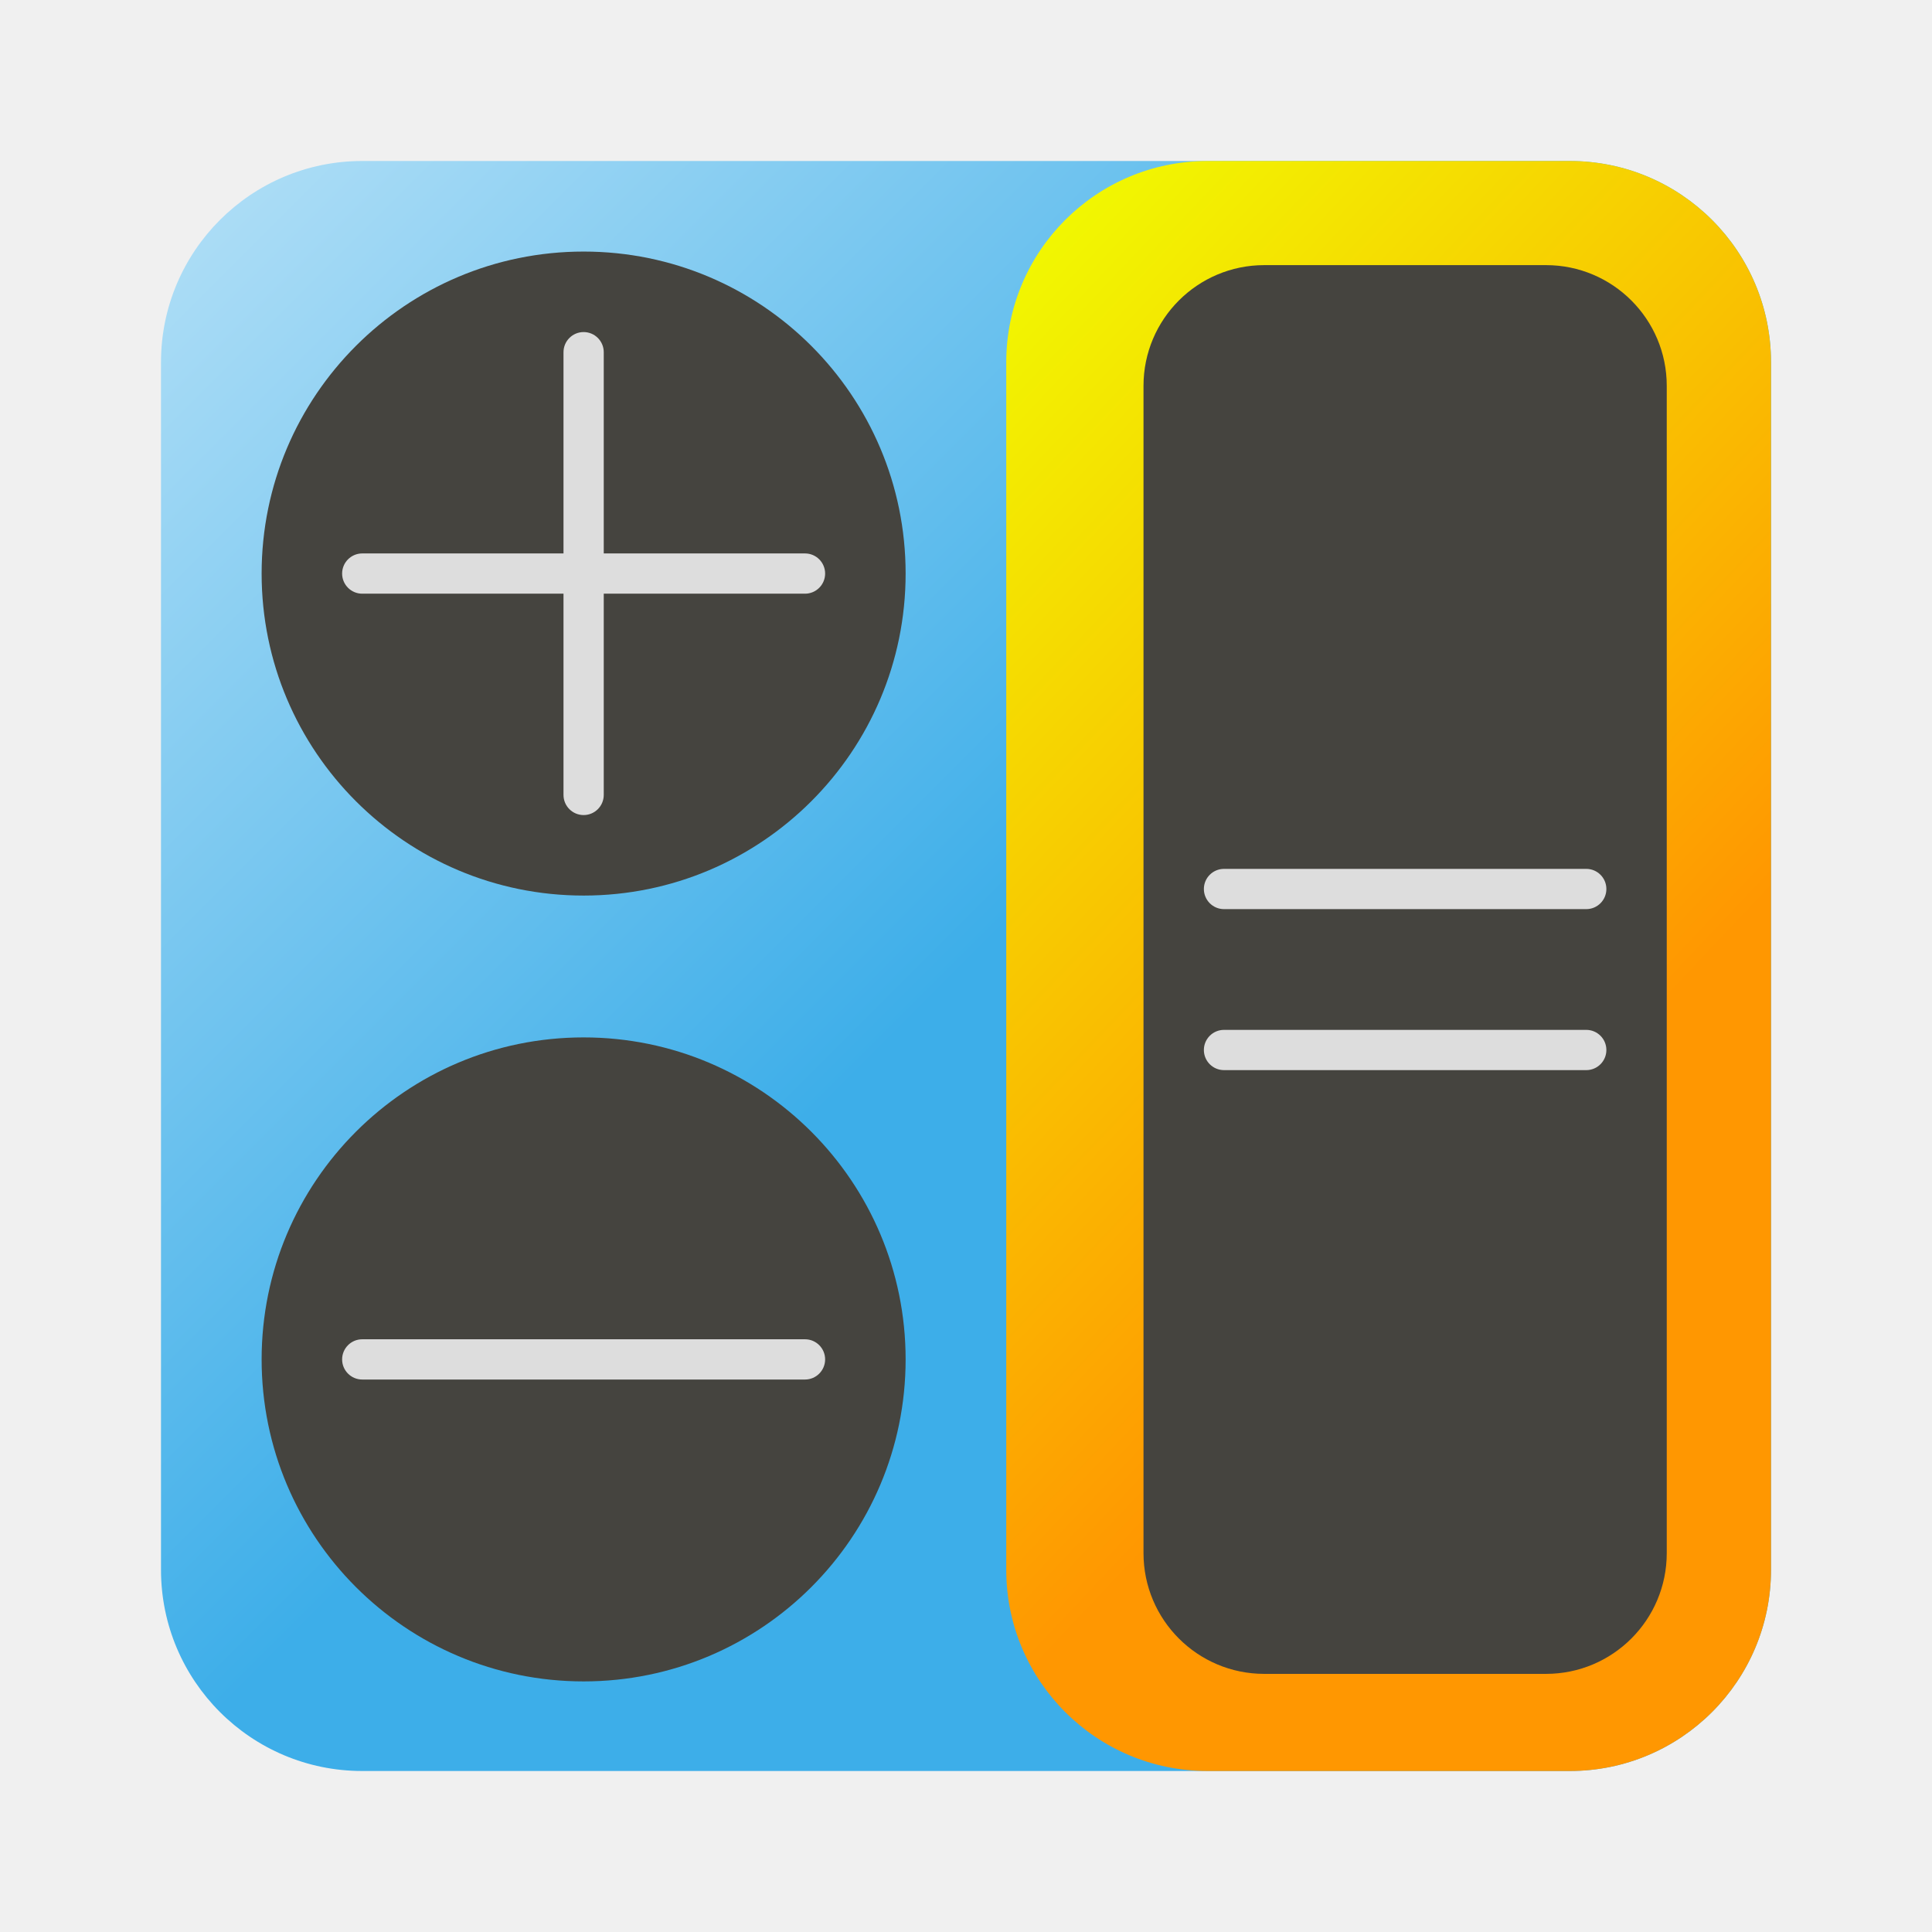
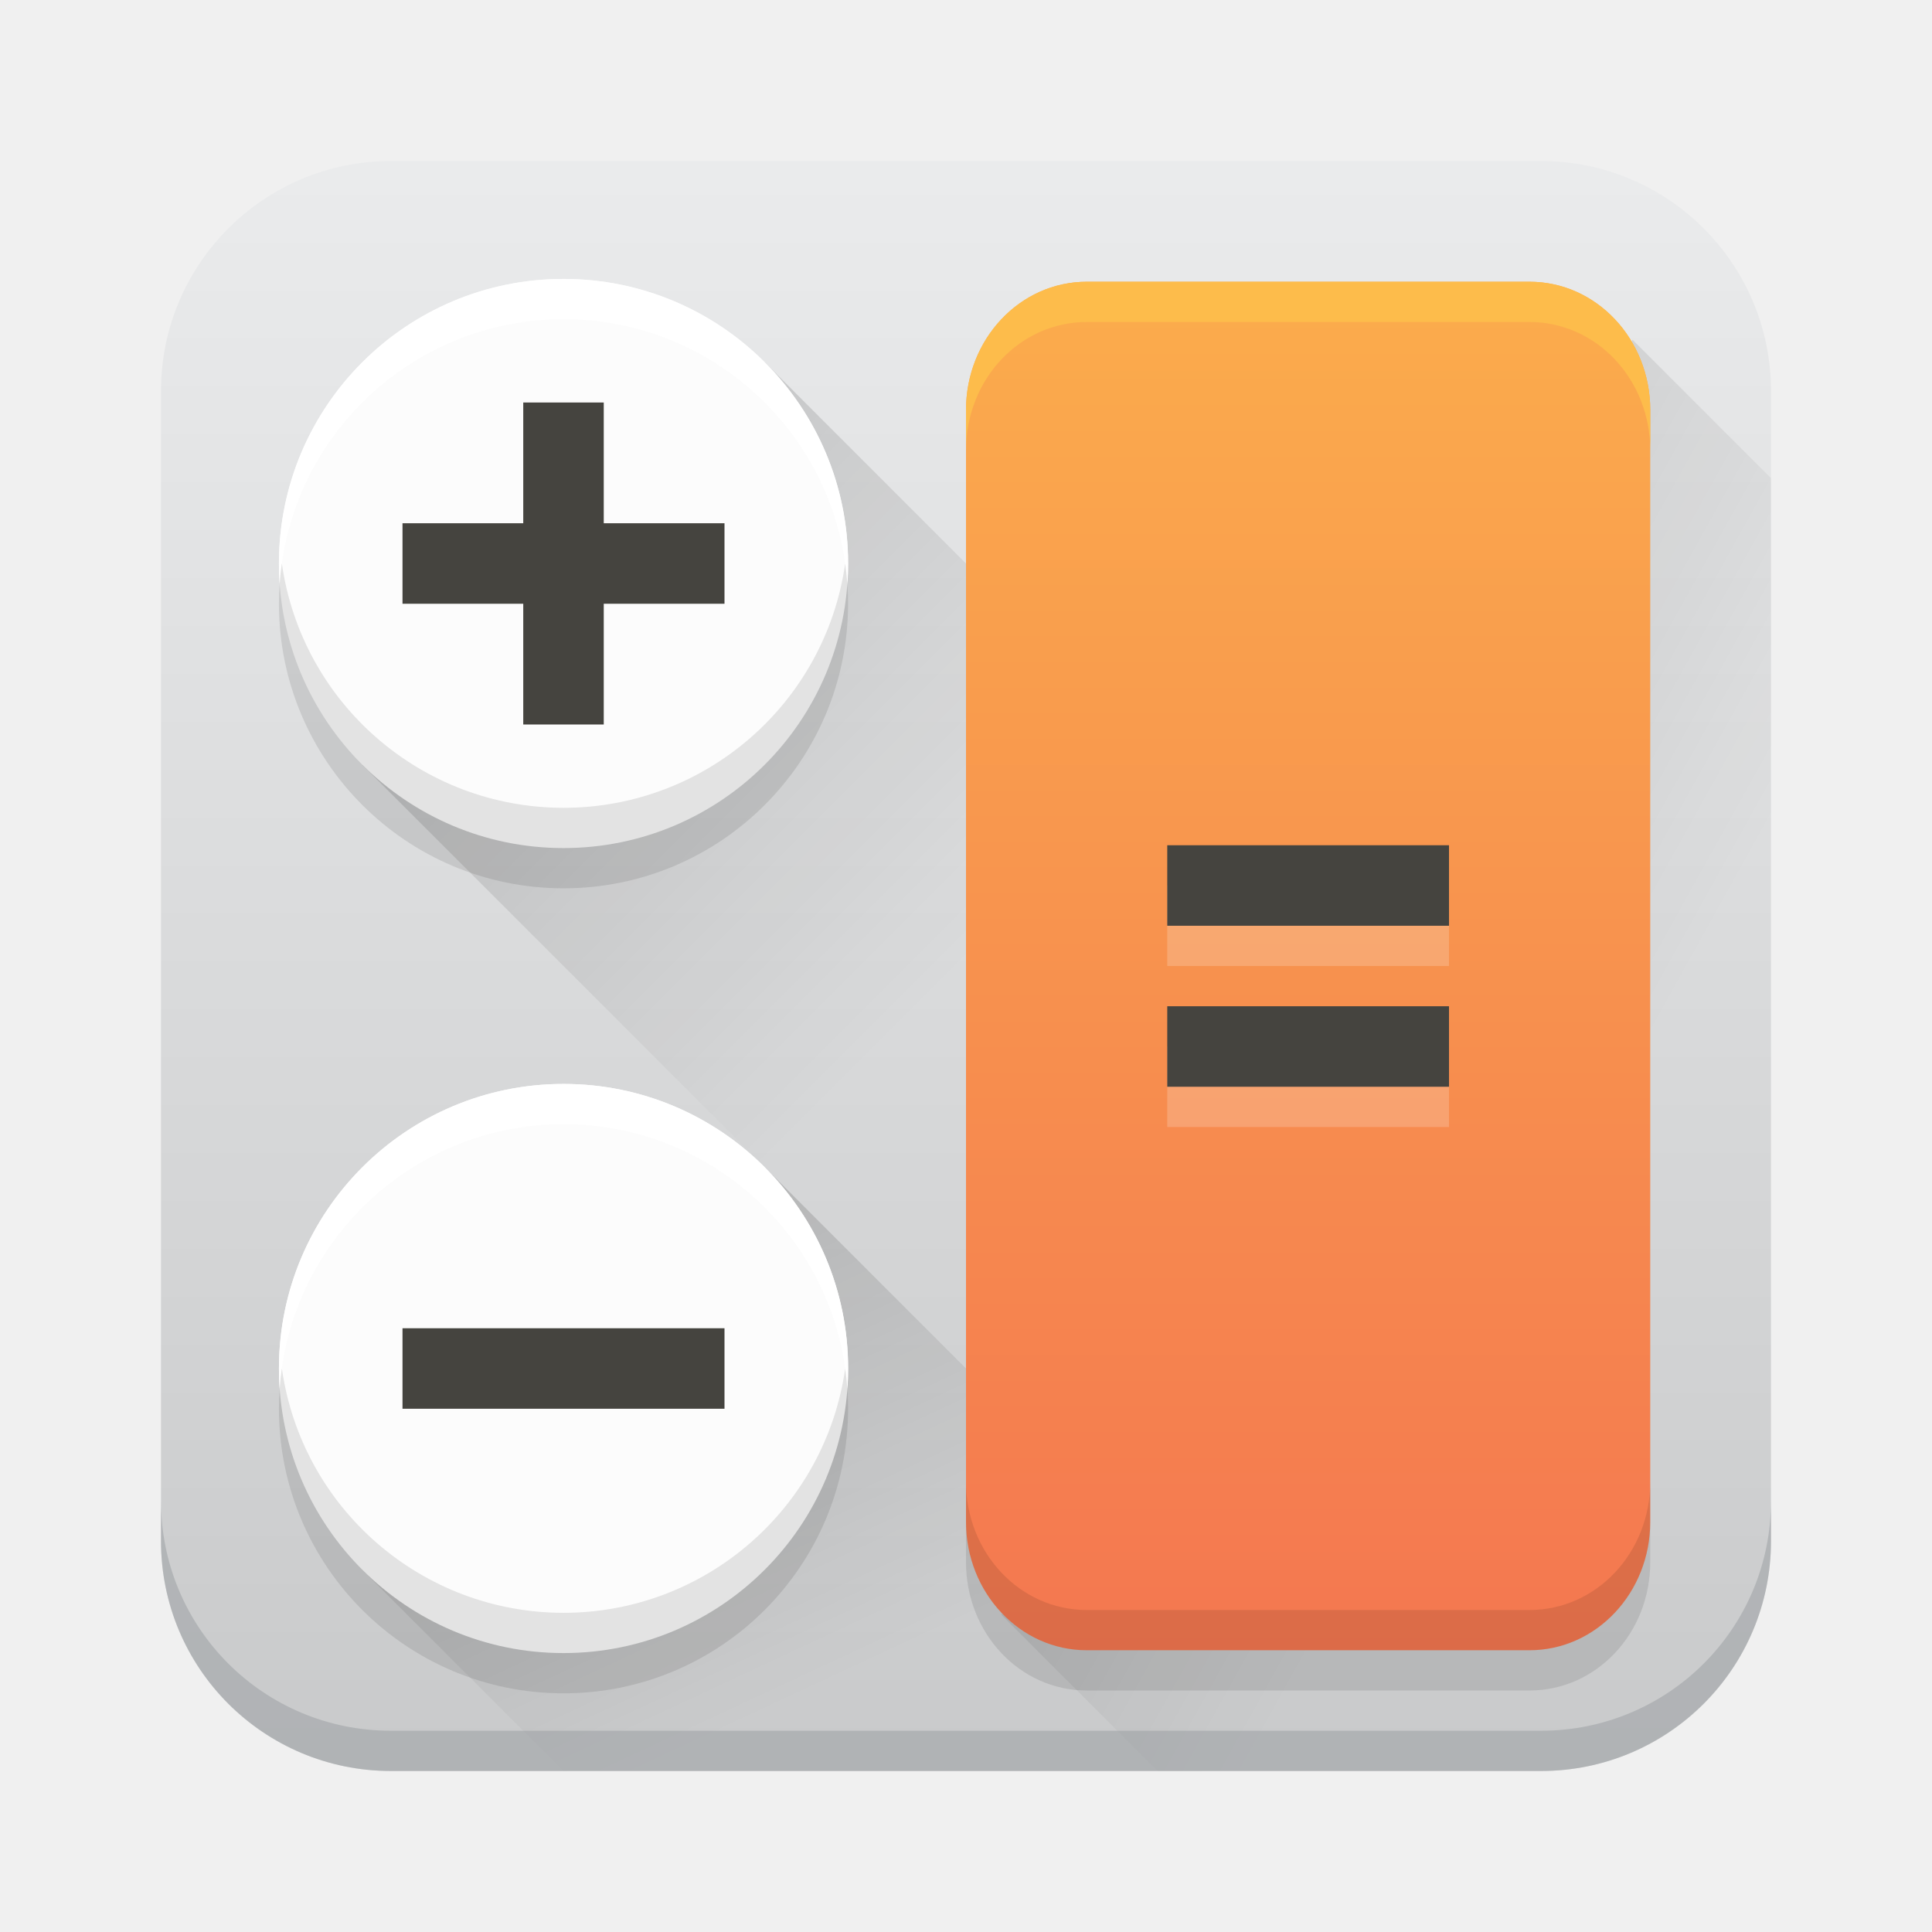
- <svg xmlns="http://www.w3.org/2000/svg" xmlns:xlink="http://www.w3.org/1999/xlink" id="svg8" version="1.1" viewBox="0 0 48 48" height="48" width="48">
-   <defs id="defs2">
-     <linearGradient id="linearGradient6624">
-       <stop style="stop-color:#000000;stop-opacity:0.602" stop-color="#eff1f1" id="stop6620" />
-       <stop style="stop-color:#ffffff;stop-opacity:0" offset="1" stop-color="#b0b8b8" id="stop6622" />
-     </linearGradient>
-     <linearGradient id="linearGradient2790">
-       <stop style="stop-color:#3daee9;stop-opacity:1;" offset="0" id="stop2786" />
-       <stop style="stop-color:#fdffff;stop-opacity:1" offset="1" id="stop2788" />
-     </linearGradient>
-     <linearGradient xlink:href="#linearGradient2790" id="linearGradient2792" x1="24" y1="44" x2="24" y2="-196.084" gradientUnits="userSpaceOnUse" />
-     <linearGradient id="0">
-       <stop id="stop3863" stop-color="#faffa5" />
-       <stop id="stop3865" stop-color="#edf573" offset="1" />
-     </linearGradient>
-     <linearGradient id="1">
-       <stop id="stop3868" stop-color="#f0ff01" />
-       <stop id="stop3870" stop-color="#ff9701" offset="1" />
-     </linearGradient>
-     <linearGradient gradientUnits="userSpaceOnUse" y2="582.798" x2="0" y1="502.798" id="2" xlink:href="#1" />
-     <linearGradient gradientUnits="userSpaceOnUse" y2="547.798" x2="0" y1="507.798" id="3" xlink:href="#0" />
-     <linearGradient id="0-1">
-       <stop id="stop3900" stop-color="#eff1f1" />
-       <stop id="stop3902" stop-color="#b0b8b8" offset="1" />
-     </linearGradient>
-     <linearGradient gradientTransform="translate(-1,4)" gradientUnits="userSpaceOnUse" y2="535.798" x2="0" y1="511.798" id="1-8" xlink:href="#0-1" />
-     <linearGradient gradientTransform="matrix(1.066667,0,0,1.066667,-25.90481,-34.91994)" gradientUnits="userSpaceOnUse" y2="582.798" x2="0" y1="502.798" id="2-7" xlink:href="#1" />
-     <linearGradient gradientTransform="matrix(1.019604,0,0,1.019604,-6.676352,-10.26862)" gradientUnits="userSpaceOnUse" y2="547.798" x2="0" y1="507.798" id="4" xlink:href="#0" />
-     <clipPath id="clipPath6634" clipPathUnits="userSpaceOnUse">
-       <path d="m 43.953,23.977 a 20,20 0 0 1 -20,20 20,20 0 0 1 -20,-20 20,20 0 0 1 20,-20 20,20 0 0 1 20,20" style="fill:url(#linearGradient6638);fill-opacity:1;stroke:#3daee9;stroke-opacity:0" id="path6636" />
-     </clipPath>
-     <linearGradient y2="-196.084" x2="24" y1="44" x1="24" gradientTransform="translate(-0.04738144,-0.0233683)" gradientUnits="userSpaceOnUse" id="linearGradient6638" xlink:href="#linearGradient2790" />
-     <clipPath id="clipPath6710" clipPathUnits="userSpaceOnUse">
-       <path d="M 40.374,24.203 A 16.347,16.347 0 0 1 24.027,40.55 16.347,16.347 0 0 1 7.68,24.203 16.347,16.347 0 0 1 24.027,7.856 16.347,16.347 0 0 1 40.374,24.203" style="fill:url(#linearGradient6714);fill-opacity:1;stroke:#3daee9;stroke-width:0.817;stroke-opacity:0" id="path6712" />
-     </clipPath>
-     <linearGradient y2="-196.084" x2="24" y1="44" x1="24" gradientTransform="matrix(0.8173695,0,0,0.8173695,4.410126,4.586111)" gradientUnits="userSpaceOnUse" id="linearGradient6714" xlink:href="#linearGradient2790" />
-     <clipPath clipPathUnits="userSpaceOnUse" id="clipPath1400">
-       <path d="M 43.953,23.556 A 20,19.541 0 0 1 23.953,43.097 20,19.541 0 0 1 3.953,23.556 20,19.541 0 0 1 23.953,4.015 20,19.541 0 0 1 43.953,23.556" style="fill:url(#linearGradient1404);fill-opacity:1;stroke:#3daee9;stroke-width:0.988;stroke-opacity:0" id="path1402" />
-     </clipPath>
-     <linearGradient xlink:href="#linearGradient2790" id="linearGradient1404" gradientUnits="userSpaceOnUse" gradientTransform="matrix(1.000004,0,0,0.9770259,-0.0474649,0.10738)" x1="24" y1="44" x2="24" y2="-196.084" />
-     <linearGradient gradientUnits="userSpaceOnUse" y2="56.421" x2="56.421" y1="24" x1="24" id="linearGradient10062" xlink:href="#linearGradient2790" gradientTransform="translate(-48,-48)" />
-     <linearGradient xlink:href="#1" id="linearGradient2550" x1="25" y1="4" x2="44.1" y2="22.054" gradientUnits="userSpaceOnUse" />
-   </defs>
-   <g style="display:inline;opacity:1;mix-blend-mode:normal" id="layer4">
-     <rect ry="5" y="-44" x="-44" height="40" width="40" id="rect1125" style="fill:url(#linearGradient10062);fill-opacity:1;stroke:#000010;stroke-width:1.89;stroke-linejoin:miter;stroke-miterlimit:4;stroke-dasharray:0, 20.787;stroke-dashoffset:18.709;stroke-opacity:1" transform="scale(-1)" />
-   </g>
-   <g style="opacity:1" id="layer7">
-     <rect ry="5" y="4" x="25" height="40" width="19" id="rect8128" style="fill:url(#linearGradient2550);fill-opacity:1;stroke:none;stroke-width:1.846;stroke-linejoin:miter;stroke-miterlimit:4;stroke-dasharray:0, 20.311;stroke-dashoffset:18.464;stroke-opacity:0.88" />
-   </g>
-   <g style="display:inline" id="layer5">
-     <rect style="display:inline;opacity:1;fill:#45443f;fill-opacity:1;stroke:#000010;stroke-width:1.89;stroke-linejoin:miter;stroke-miterlimit:4;stroke-dasharray:0, 20.787;stroke-dashoffset:18.709;stroke-opacity:1" id="rect1140-7" width="13" height="35" x="28.41" y="6.587" ry="3" />
-     <rect style="display:inline;opacity:1;fill:#dddddd;fill-opacity:1;stroke:#000010;stroke-width:1.89;stroke-linejoin:miter;stroke-miterlimit:4;stroke-dasharray:0, 20.787;stroke-dashoffset:18.709;stroke-opacity:1" id="rect1142" width="10" height="1" x="29.91" y="25.587" ry="0.5" />
-     <rect style="display:inline;opacity:1;fill:#dddddd;fill-opacity:1;stroke:#000010;stroke-width:1.89;stroke-linejoin:miter;stroke-miterlimit:4;stroke-dasharray:0, 20.787;stroke-dashoffset:18.709;stroke-opacity:1" id="rect1142-3" width="10" height="1" x="29.91" y="21.587" ry="0.5" />
-   </g>
-   <g id="layer6">
-     <circle r="8" cy="14.25" cx="14.5" id="path3741" style="fill:#45443f;fill-opacity:1;stroke:#eff1f1;stroke-width:1.708;stroke-linejoin:miter;stroke-miterlimit:4;stroke-dasharray:0, 18.791;stroke-dashoffset:17.083;stroke-opacity:1" />
-   </g>
-   <g id="g3745">
-     <ellipse r="8" style="fill:#e3dedb;fill-opacity:1;stroke:#000010;stroke-width:1.708;stroke-linejoin:miter;stroke-miterlimit:4;stroke-dasharray:0, 18.791;stroke-dashoffset:16.912;stroke-opacity:1" id="circle3743" cx="14.5" cy="33.774" />
-     <circle style="fill:#45443f;fill-opacity:1;stroke:#eff1f1;stroke-width:1.708;stroke-linejoin:miter;stroke-miterlimit:4;stroke-dasharray:0, 18.791;stroke-dashoffset:17.083;stroke-opacity:1" id="path3741-5" cx="14.5" cy="33.774" r="8" />
-   </g>
-   <g id="layer1">
-     <rect ry="0.5" y="13.75" x="8.5" height="1" width="12" id="rect1130" style="fill:#dddddd;fill-opacity:1;stroke:#000010;stroke-width:1.89;stroke-linejoin:miter;stroke-miterlimit:4;stroke-dasharray:0, 20.787;stroke-dashoffset:18.709;stroke-opacity:1" />
-     <rect ry="0.5" transform="rotate(90)" style="fill:#dddddd;fill-opacity:1;stroke:#000010;stroke-width:1.89;stroke-linejoin:miter;stroke-miterlimit:4;stroke-dasharray:0, 20.787;stroke-dashoffset:18.709;stroke-opacity:1" id="rect1132" width="12" height="1" x="8.25" y="-15" />
-   </g>
-   <g id="layer2">
-     <rect ry="0.5" y="33.274" x="8.5" height="1" width="12" id="rect1135" style="fill:#dddddd;fill-opacity:1;stroke:#000010;stroke-width:1.89;stroke-linejoin:miter;stroke-miterlimit:4;stroke-dasharray:0, 20.787;stroke-dashoffset:18.709;stroke-opacity:1" />
+ <svg xmlns="http://www.w3.org/2000/svg" xmlns:xlink="http://www.w3.org/1999/xlink" width="48" height="48" viewBox="0 0 48 48">
+   <linearGradient id="a">
+     <stop stop-opacity=".2" offset="0" />
+     <stop stop-opacity="0" offset="1" />
+   </linearGradient>
+   <linearGradient id="b" x1="1.143" x2="1.143" y1="55.429" y2="-1.714" gradientUnits="userSpaceOnUse">
+     <stop stop-color="#bfc0c1" offset="0" />
+     <stop stop-color="#eff0f1" offset="1" />
+   </linearGradient>
+   <linearGradient id="c" x1="24" x2="24" y1="41" y2="-3" gradientUnits="userSpaceOnUse">
+     <stop stop-color="#f47750" offset="0" />
+     <stop stop-color="#fdbc4b" offset="1" />
+   </linearGradient>
+   <linearGradient id="d" x1="9" x2="24" y1="9" y2="24" gradientUnits="userSpaceOnUse" xlink:href="#a" />
+   <linearGradient id="e" x1="9" x2="16" y1="29" y2="44" gradientUnits="userSpaceOnUse" xlink:href="#a" />
+   <linearGradient id="f" x1="23" x2="41" y1="16" y2="26" gradientUnits="userSpaceOnUse" xlink:href="#a" />
+   <rect x="4" y="4" width="40" height="40" rx="5.714" fill="url(#b)" stroke-miterlimit="0" stroke-width=".36" />
+   <path d="m19 29-10 10 5 5h12l-2-10z" fill="url(#e)" />
+   <path d="m19 9-10 10 15 15v-20z" fill="url(#d)" />
+   <path d="m40.56 8.44-15.68 31.68 3.88 3.88h15.24v-32.12z" fill="url(#f)" />
+   <g stroke-miterlimit="0">
+     <circle cx="14" cy="14" r="7.07" fill="#fcfcfc" stroke-width=".189" />
+     <path d="m14 6.93a7.07 7.07 0 0 0 -7.07 7.07 7.07 7.07 0 0 0 .018.494 7.07 7.07 0 0 1 7.053-6.564 7.07 7.07 0 0 1 7.053 6.576 7.07 7.07 0 0 0 .018-.506 7.07 7.07 0 0 0 -7.07-7.07z" fill="#fff" stroke-width=".189" />
+     <path d="m13 10v3h-3v2h3v3h2v-3h3v-2h-3v-3z" fill="#45443f" stroke-width=".436" />
+     <path d="m7.002 13.996a7.07 7.07 0 0 0-0.072 1.004 7.07 7.07 0 0 0 7.07 7.07 7.07 7.07 0 0 0 7.07-7.07 7.07 7.07 0 0 0-0.072-0.996 7.07 7.07 0 0 1-6.998 6.066 7.07 7.07 0 0 1-6.998-6.074z" opacity=".1" stroke-width=".189" />
+     <g transform="translate(.000313 20)">
+       <circle cx="14" cy="14" r="7.07" fill="#fcfcfc" stroke-width=".189" />
+       <path d="m14 6.93a7.07 7.07 0 0 0 -7.07 7.07 7.07 7.07 0 0 0 .018.494 7.07 7.07 0 0 1 7.053-6.564 7.07 7.07 0 0 1 7.053 6.576 7.07 7.07 0 0 0 .018-.506 7.07 7.07 0 0 0 -7.07-7.07z" fill="#fff" stroke-width=".189" />
+       <path transform="translate(-.000313 -20)" d="m10 33v2h8v-2z" fill="#45443f" stroke-width=".436" />
+       <path d="m7.002 13.996a7.07 7.07 0 0 0-0.072 1.004 7.07 7.07 0 0 0 7.07 7.07 7.07 7.07 0 0 0 7.07-7.07 7.07 7.07 0 0 0-0.072-0.996 7.07 7.07 0 0 1-6.998 6.066 7.07 7.07 0 0 1-6.998-6.074z" opacity=".1" stroke-width=".189" />
+     </g>
+     <g stroke-width=".39">
+       <rect x="24" y="7" width="17" height="34" rx="3" ry="3.188" fill="url(#c)" />
+       <path d="m24 36.812v2c0 1.766 1.338 3.188 3 3.188h11c1.662 0 3-1.422 3-3.188v-2c0 1.766-1.338 3.188-3 3.188h-11c-1.662 0-3-1.422-3-3.188z" opacity=".1" />
+       <path d="m27 7c-1.662 0-3 1.422-3 3.188v1c0-1.766 1.338-3.188 3-3.188h11c1.662 0 3 1.422 3 3.188v-1c0-1.766-1.338-3.188-3-3.188z" fill="#fdbc4b" />
+     </g>
+     <path d="m4 37.285v1c0 3.166 2.549 5.715 5.715 5.715h28.57c3.166 0 5.715-2.549 5.715-5.715v-1c0 3.166-2.549 5.715-5.715 5.715h-28.57c-3.166 0-5.715-2.549-5.715-5.715z" fill="#979c9f" opacity=".5" stroke-width=".36" />
+     <g stroke-width=".408">
+       <path d="m29 22v2h7v-2zm0 4v2h7v-2z" fill="#fcfcfc" opacity=".2" />
+       <path d="m29 21v2h7v-2zm0 4v2h7v-2z" fill="#45443f" />
+     </g>
  </g>
</svg>
